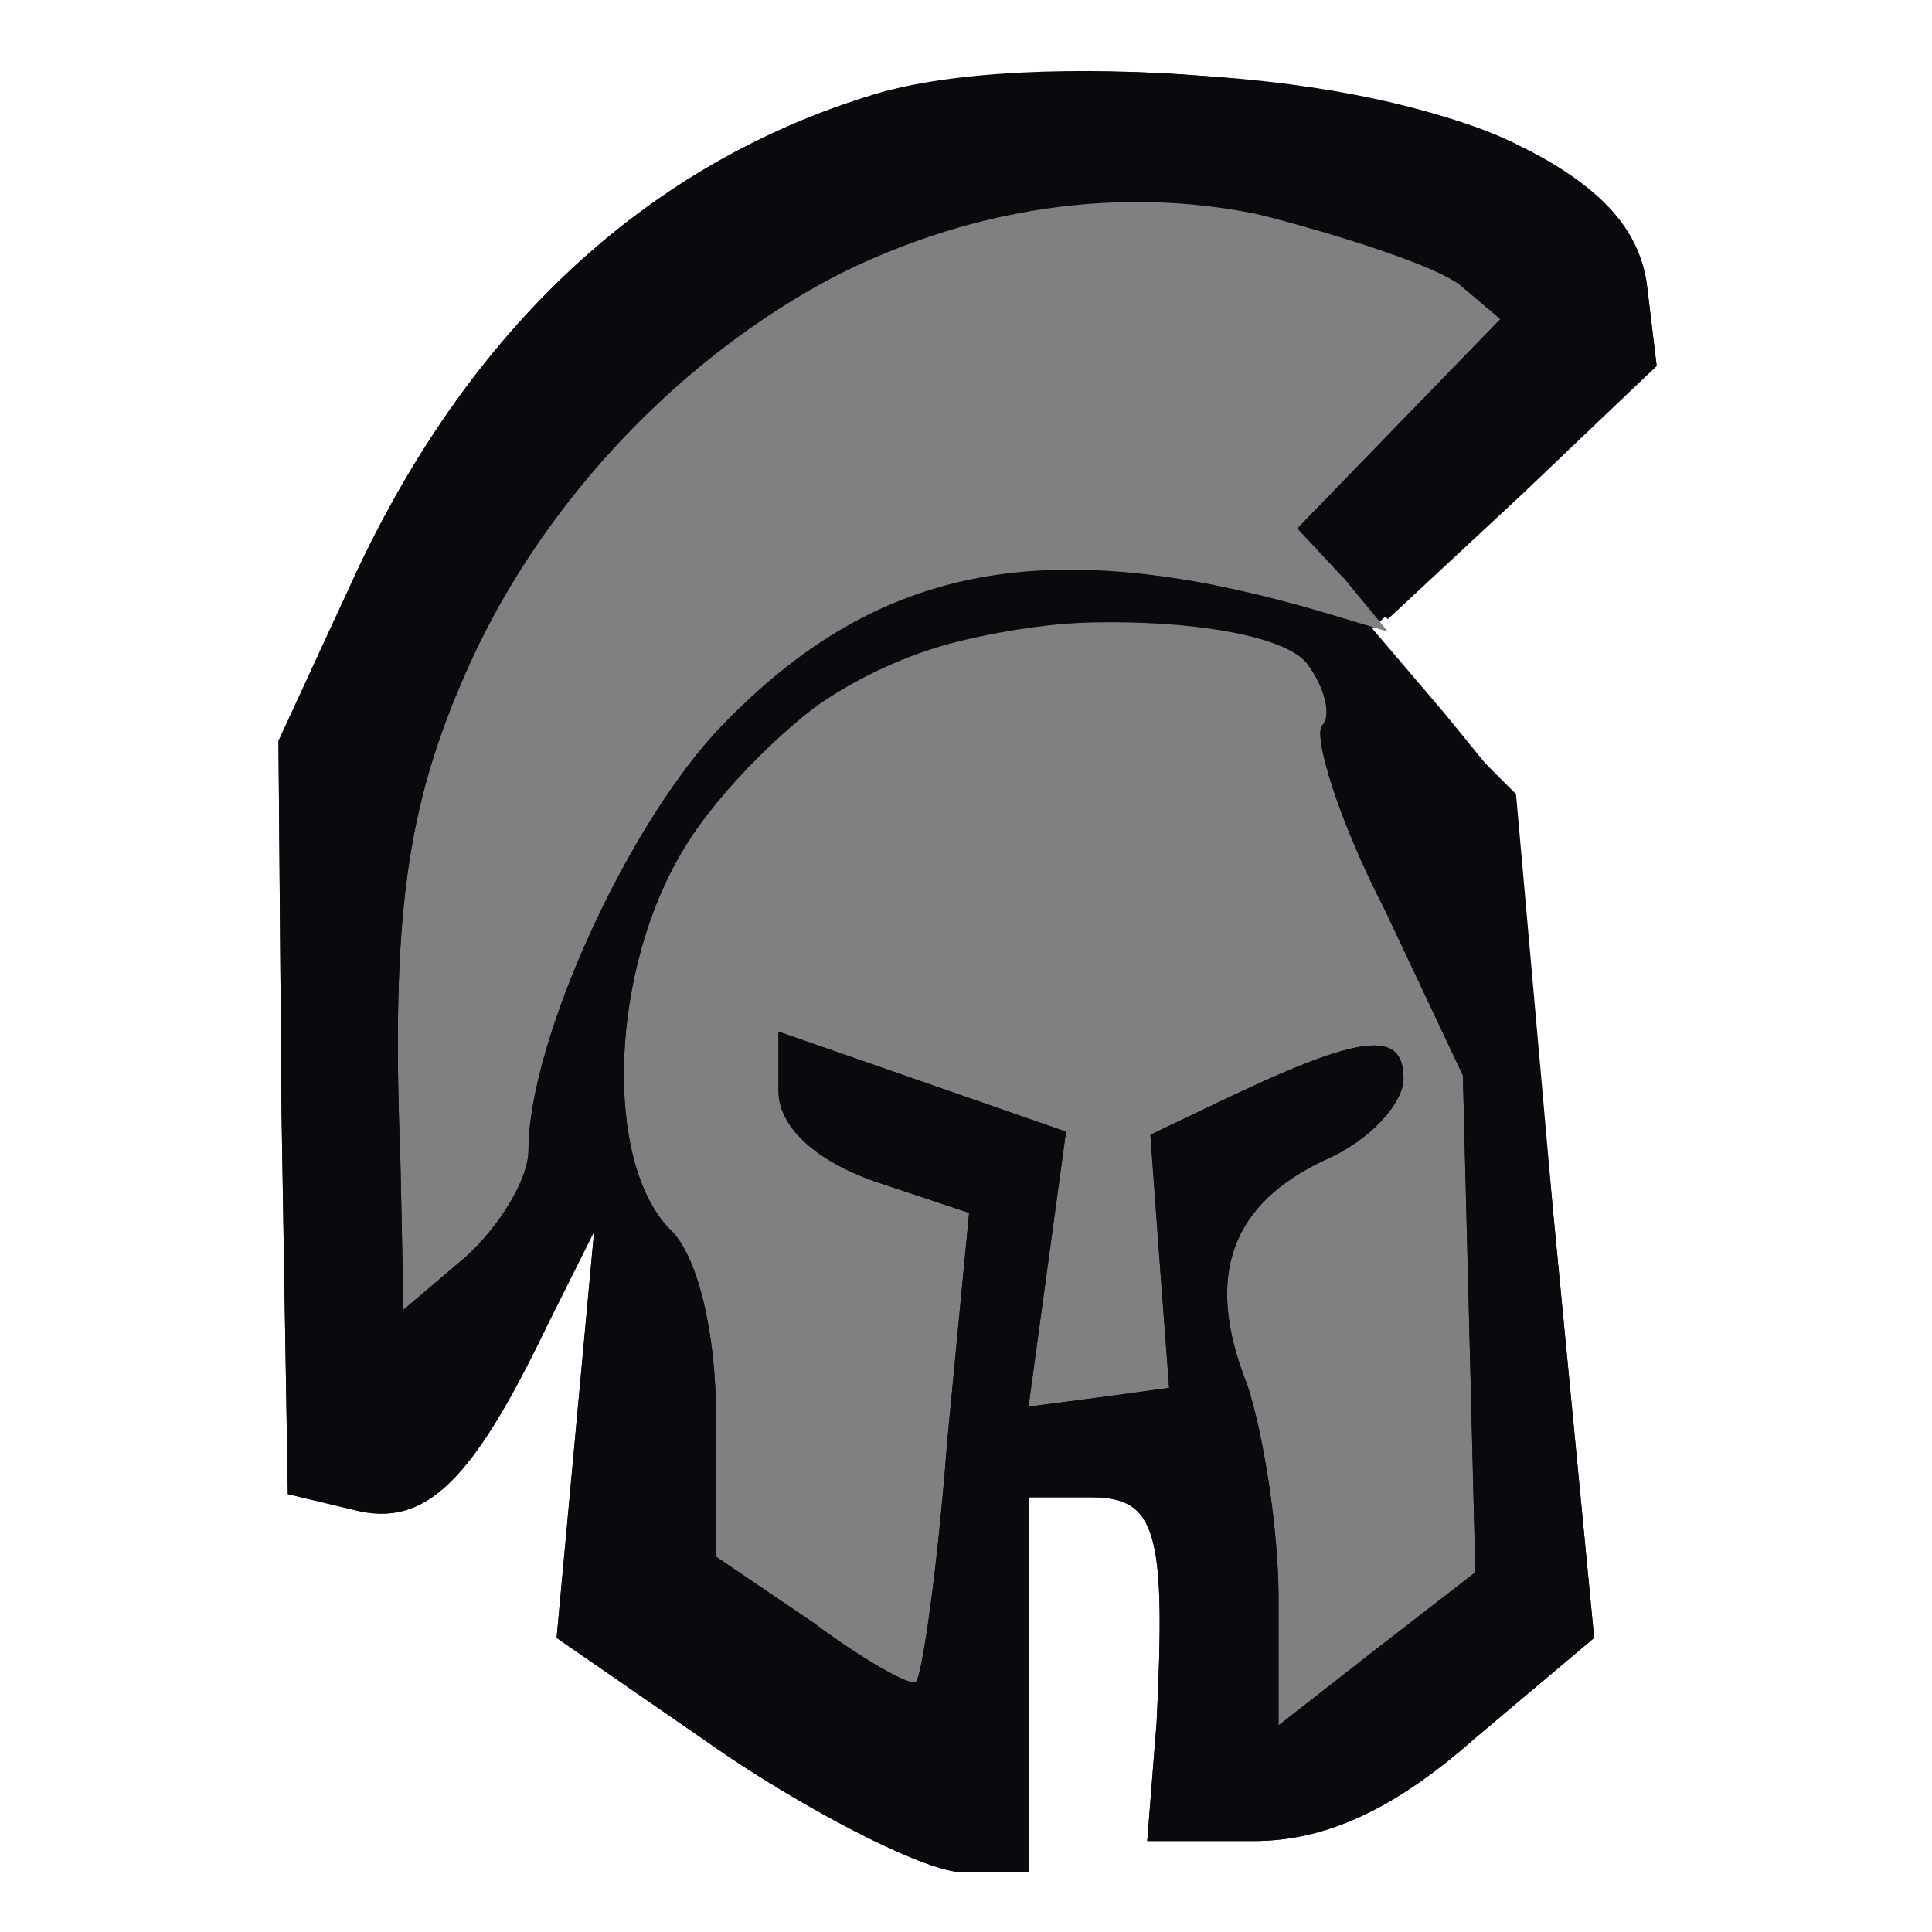
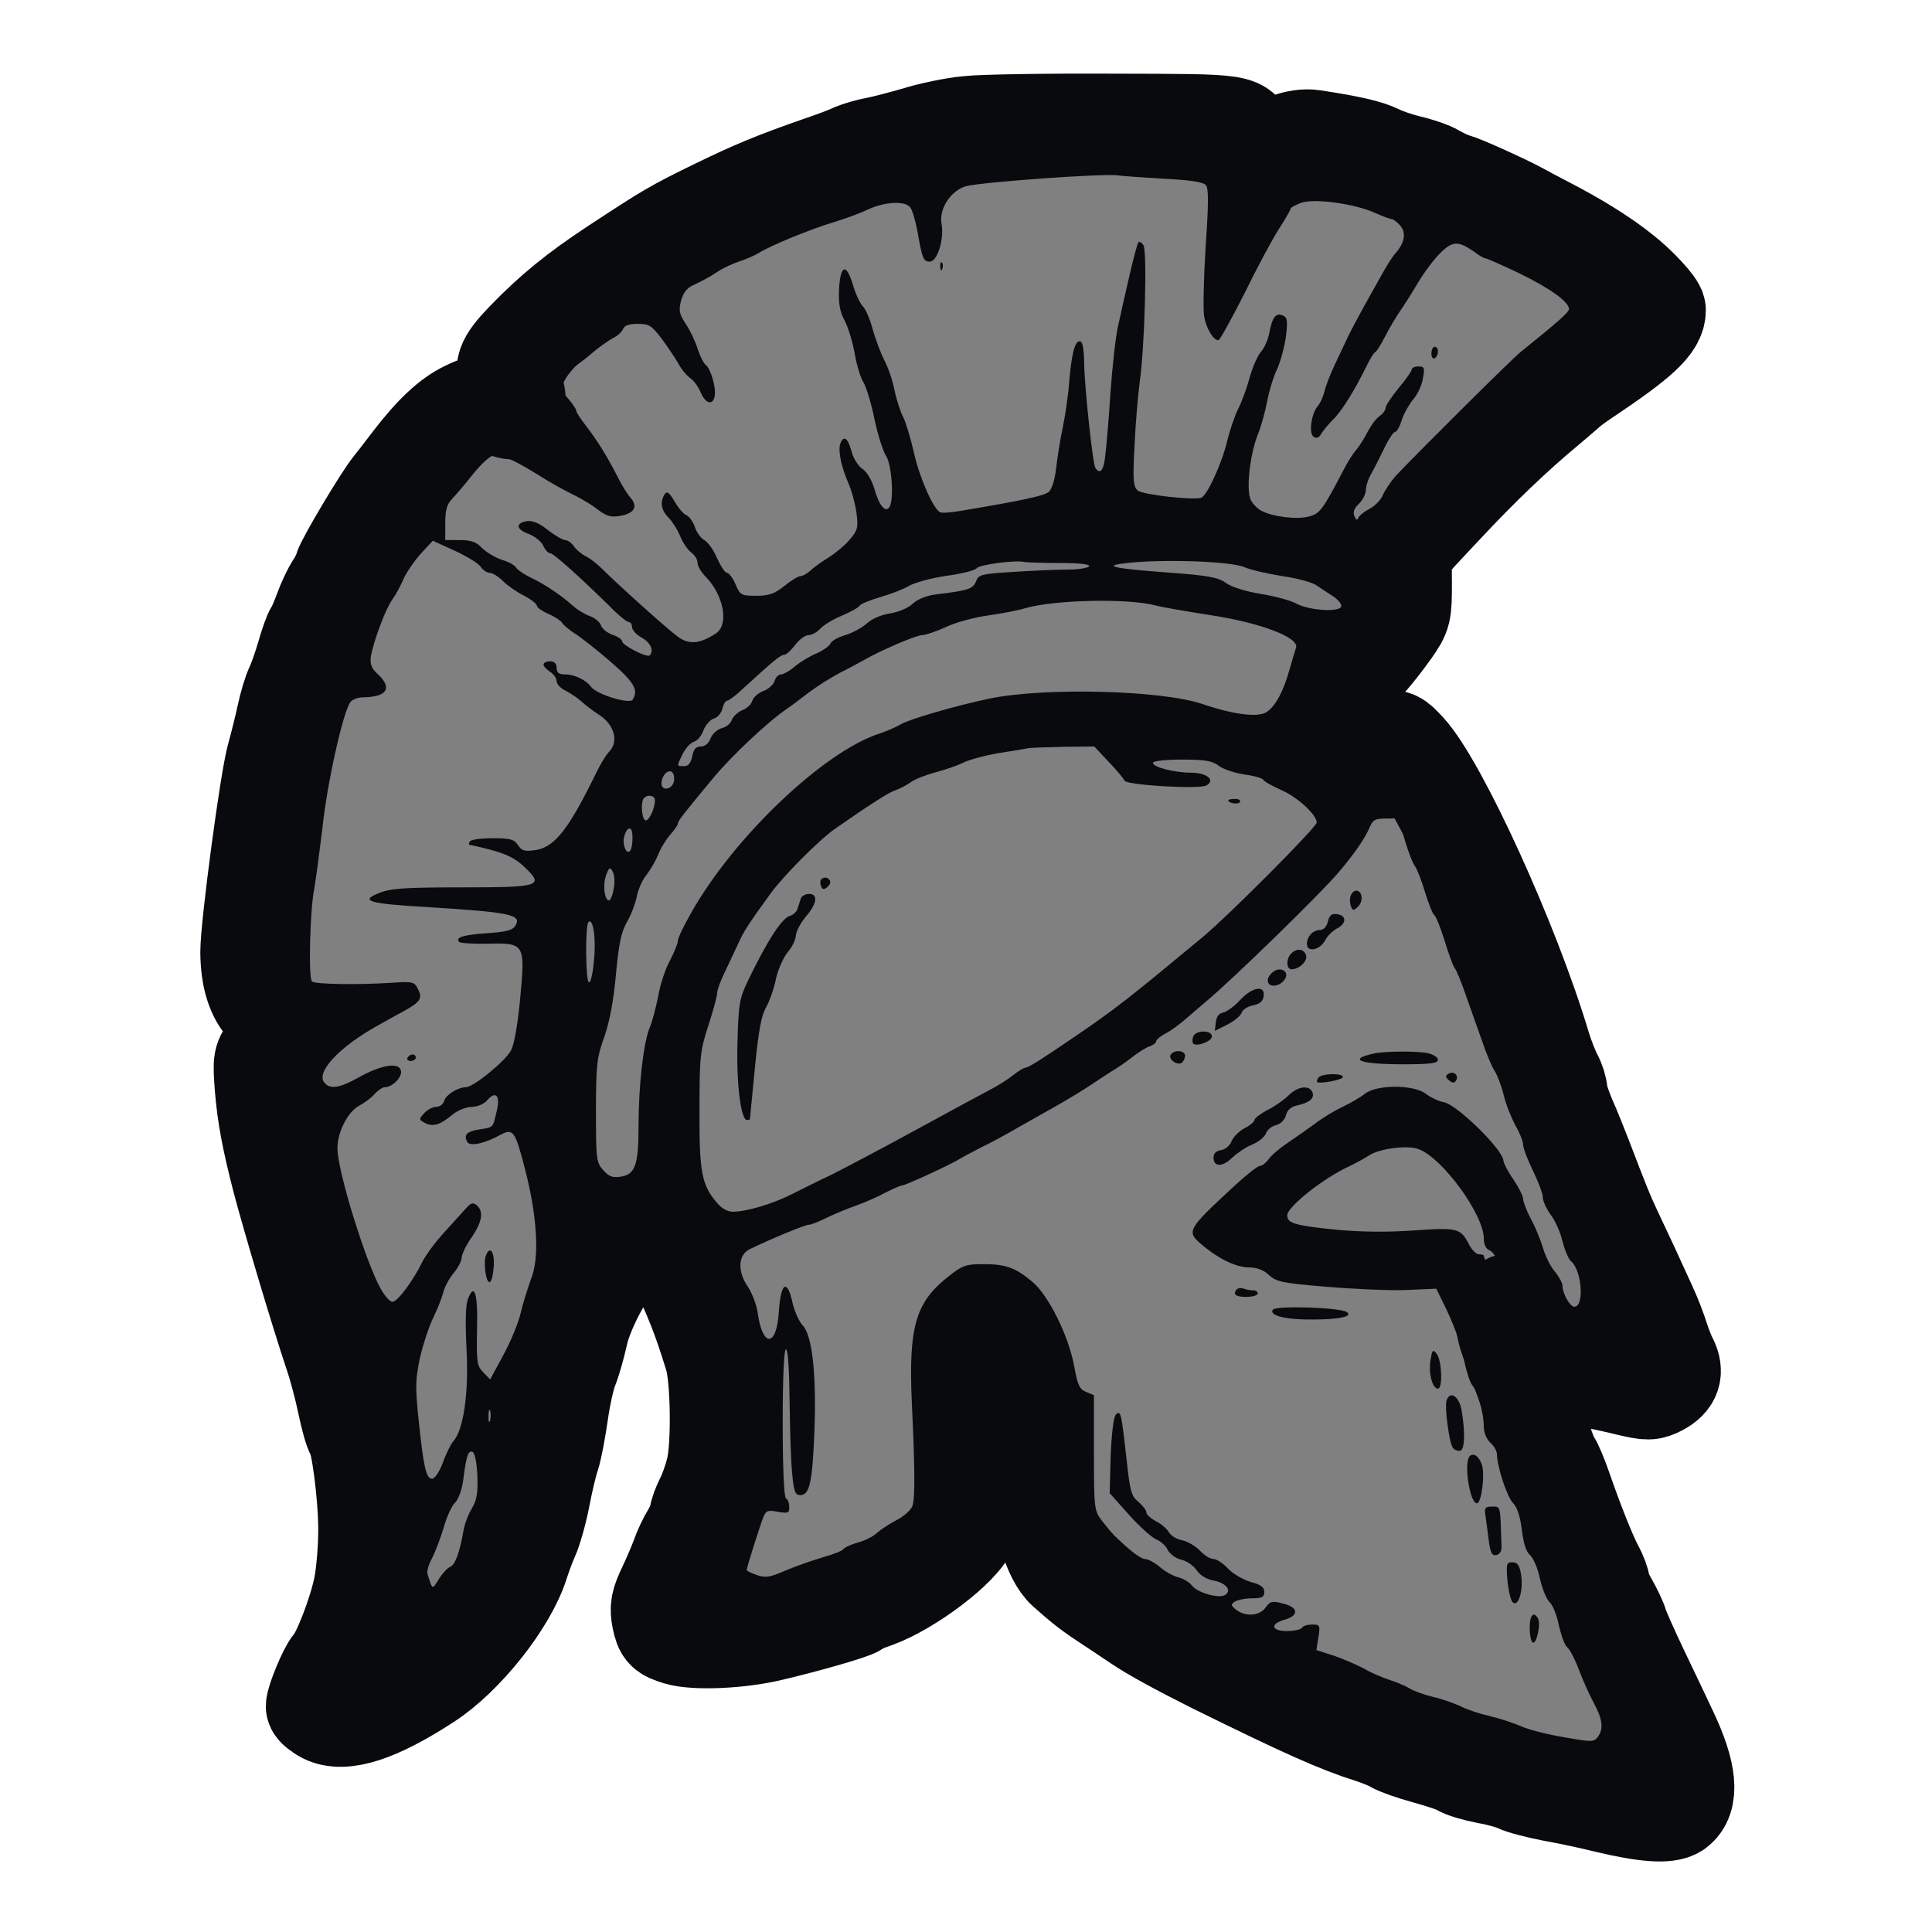
- <svg xmlns="http://www.w3.org/2000/svg" width="64" height="64" viewBox="0 0 64 64" role="img" aria-label="Пехота" shape-rendering="geometricPrecision">
-   <g transform="translate(32 32) scale(1.035233) translate(-32 -32)">
-     <g transform="translate(0,64) scale(0.1,-0.1)">
-       <path d="M291 599 c-73 -22 -130 -75 -167 -155 l-24 -52 1 -120 2 -121 21 -5 c23 -6 38 9 62 59 l15 30 -6 -65 -6 -65 55 -38 c30 -20 64 -37 75 -37 l21 0 0 60 0 60 20 0 c21 0 24 -11 21 -72 l-3 -38 34 0 c23 0 45 10 71 33 l38 32 -13 135 -13 134 -22 27 -23 27 46 42 45 42 -3 25 c-2 18 -14 32 -40 45 -43 23 -158 32 -207 17z" fill="#080a0d" fill-rule="evenodd" />
-       <path class="player-fill ink-outline" d="M321 558 c-68 -19 -131 -76 -161 -144 -19 -43 -24 -78 -21 -156 l1 -48 20 17 c11 10 20 25 20 34 0 35 32 105 62 136 50 52 105 62 193 36 l20 -6 -14 17 -14 17 32 33 32 33 -13 11 c-13 10 -92 32 -113 31 -5 -1 -25 -5 -44 -11z M282 410 c-18 -11 -41 -34 -52 -52 -24 -39 -26 -100 -5 -122 9 -8 15 -33 15 -60 l0 -45 31 -21 c16 -12 32 -21 33 -19 2 2 7 37 10 77 l7 73 -30 10 c-20 7 -31 18 -31 29 l0 19 46 -16 46 -16 -6 -44 -6 -44 23 3 22 3 -3 40 -3 41 23 11 c44 21 58 23 58 7 0 -8 -11 -20 -25 -26 -30 -14 -39 -37 -25 -72 5 -15 10 -46 10 -68 l0 -41 32 25 31 24 -2 80 -2 79 -25 53 c-15 29 -23 56 -20 59 3 3 1 12 -5 20 -18 21 -108 17 -147 -7z" fill="#808080" fill-rule="evenodd" />
-       <path class="ink-layer" d="M291 599 c-73 -22 -130 -75 -167 -155 l-24 -52 1 -120 2 -121 21 -5 c23 -6 38 9 62 59 l15 30 -6 -65 -6 -65 55 -38 c30 -20 64 -37 75 -37 l21 0 0 60 0 60 20 0 c21 0 24 -11 21 -72 l-3 -38 34 0 c23 0 45 10 71 33 l38 32 -13 135 -12 135 -31 31 c-21 22 -43 33 -78 38 -60 9 -104 -5 -145 -47 -30 -31 -62 -101 -62 -136 0 -9 -9 -24 -20 -34 l-20 -17 -1 48 c-3 78 2 113 21 156 47 107 156 168 256 146 27 -6 54 -16 62 -22 l13 -11 -33 -34 -32 -33 14 -15 15 -14 43 40 43 41 -3 25 c-4 37 -60 63 -145 68 -37 3 -83 0 -102 -6z m138 -182 c6 -8 8 -17 5 -20 -3 -3 5 -30 20 -59 l25 -53 2 -79 2 -80 -31 -24 -32 -25 0 41 c0 22 -5 53 -10 68 -14 35 -5 58 25 72 14 6 25 18 25 26 0 16 -14 14 -58 -7 l-23 -11 3 -41 3 -40 -22 -3 -23 -3 6 44 6 44 -46 16 -46 16 0 -19 c0 -11 11 -22 31 -29 l30 -10 -7 -73 c-3 -40 -8 -75 -10 -77 -1 -2 -17 7 -33 19 l-31 21 0 45 c0 27 -6 52 -15 60 -21 22 -19 83 5 122 29 47 75 72 136 72 31 0 56 -5 63 -13z" fill="#080a0d" fill-rule="evenodd" />
+ <svg xmlns="http://www.w3.org/2000/svg" width="64" height="64" viewBox="0 0 64 64" role="img" aria-label="Фаланга — исходный шлем с гребнем" shape-rendering="geometricPrecision">
+   <g transform="translate(-5.22 -5.66) scale(0.10853)">
+     <g transform="translate(0 698) scale(0.1 -0.1)">
+       <path class="player-fill ink-outline" fill="#808080" stroke="#080a0d" stroke-width="295.3" stroke-linecap="round" stroke-linejoin="round" fill-rule="evenodd" d="M3436 6079 c-44 -4 -116 -19 -160 -33 -45 -13 -99 -27 -121 -31 -22 -4 -53 -13 -70 -20 -16 -8 -61 -25 -100 -38 -143 -50 -203 -75 -320 -132 -129 -63 -144 -72 -310 -181 -115 -76 -188 -135 -274 -224 -62 -64 -72 -92 -42 -124 22 -23 29 -80 11 -91 -5 -3 -23 1 -39 10 -39 20 -56 19 -107 -6 -52 -25 -103 -73 -169 -159 -27 -36 -53 -69 -58 -75 -31 -38 -143 -226 -152 -255 -4 -14 -15 -36 -25 -50 -9 -14 -25 -47 -35 -75 -10 -27 -22 -55 -27 -62 -5 -6 -17 -40 -27 -75 -10 -35 -25 -77 -33 -94 -8 -16 -20 -56 -27 -89 -7 -33 -21 -89 -31 -125 -20 -69 -80 -518 -80 -598 1 -78 18 -134 55 -172 44 -46 47 -78 11 -121 -28 -33 -28 -35 -22 -119 7 -85 21 -160 52 -280 30 -115 118 -410 160 -535 13 -38 31 -106 40 -150 9 -44 21 -86 26 -92 16 -20 38 -190 38 -295 0 -53 -6 -129 -14 -170 -15 -78 -66 -211 -92 -239 -15 -16 -54 -110 -54 -129 0 -5 14 -17 31 -26 59 -30 162 3 314 102 115 74 248 242 285 359 7 22 20 58 30 80 10 22 26 78 35 125 9 47 22 103 30 125 7 22 18 81 25 130 7 50 20 110 30 135 10 25 23 72 30 104 13 63 68 173 109 219 15 16 43 40 64 53 38 25 39 25 70 7 18 -11 37 -30 44 -44 58 -119 84 -186 120 -304 19 -64 22 -271 4 -342 -7 -29 -21 -69 -32 -90 -10 -20 -19 -44 -19 -53 0 -8 -10 -31 -21 -50 -12 -19 -27 -51 -34 -71 -7 -20 -25 -62 -40 -94 -23 -48 -26 -63 -19 -98 8 -38 13 -42 54 -55 53 -16 190 -10 285 13 111 26 249 66 260 75 7 6 32 17 56 25 106 38 266 159 289 220 15 38 12 171 -6 341 -13 121 -13 159 -4 204 15 68 24 80 62 80 82 0 134 -156 153 -456 9 -141 44 -260 88 -299 56 -50 80 -68 137 -105 30 -20 68 -45 84 -56 41 -28 123 -73 233 -128 274 -135 379 -182 478 -213 28 -9 59 -22 70 -29 11 -7 56 -23 100 -35 44 -12 89 -27 100 -34 11 -8 49 -19 85 -26 36 -6 77 -18 91 -25 14 -7 63 -20 110 -29 46 -8 120 -24 164 -35 118 -28 186 -33 213 -15 45 33 38 112 -23 240 -18 39 -58 122 -88 185 -30 63 -58 126 -62 140 -4 14 -18 43 -31 66 -13 22 -24 47 -24 55 0 8 -9 33 -21 54 -23 45 -60 138 -95 239 -13 38 -29 75 -34 82 -6 6 -19 40 -30 75 -17 58 -63 186 -104 294 -20 52 -21 111 -1 119 16 6 28 -12 39 -55 6 -27 92 -129 108 -129 5 0 25 -11 46 -24 20 -13 53 -27 72 -31 19 -3 65 -13 101 -22 60 -14 69 -14 97 1 38 20 47 47 29 83 -8 15 -20 46 -27 68 -7 22 -23 65 -37 95 -46 101 -71 155 -102 220 -29 61 -40 89 -96 235 -13 33 -34 87 -49 120 -14 33 -26 69 -26 80 0 11 -7 34 -16 50 -9 17 -25 57 -35 90 -95 318 -315 799 -412 904 -34 37 -39 39 -69 31 -33 -10 -38 -15 -64 -63 -12 -22 -20 -28 -37 -23 -12 3 -28 6 -35 6 -22 0 -44 68 -36 114 7 44 55 138 88 172 36 37 69 77 106 129 34 49 35 52 35 147 0 109 -14 82 125 231 111 119 215 218 310 297 23 19 50 43 61 52 10 10 37 30 60 45 169 113 219 160 219 205 0 14 -59 78 -107 115 -58 47 -144 100 -238 148 -27 14 -61 32 -75 40 -42 23 -174 83 -200 90 -14 4 -38 15 -55 25 -16 10 -55 23 -85 30 -30 7 -71 21 -91 31 -33 16 -83 28 -201 46 -47 7 -115 -19 -146 -55 -26 -31 -34 -24 -52 39 -18 66 -6 64 -409 65 -201 1 -402 -2 -445 -7z" />
+       <path class="ink-detail" fill="#080a0d" fill-rule="evenodd" d="M3536 5979 c-44 -5 -116 -19 -160 -33 -45 -13 -99 -27 -121 -31 -22 -4 -53 -13 -70 -20 -16 -8 -61 -25 -100 -38 -143 -50 -203 -75 -320 -132 -129 -63 -144 -72 -310 -181 -101 -66 -157 -111 -257 -205 l-37 -35 -3 -99 -3 -100 -91 -5 c-59 -3 -98 -10 -110 -20 -32 -25 -74 -72 -123 -135 -25 -33 -49 -64 -54 -70 -31 -38 -143 -226 -152 -255 -4 -14 -15 -36 -25 -50 -9 -14 -25 -47 -35 -75 -10 -27 -22 -55 -27 -62 -5 -6 -17 -40 -27 -75 -10 -35 -25 -77 -33 -94 -8 -16 -20 -56 -27 -89 -7 -33 -21 -89 -31 -125 -24 -80 -74 -474 -65 -509 4 -14 23 -43 43 -64 l36 -37 4 -123 c4 -119 3 -123 -21 -145 -24 -23 -24 -24 -11 -85 29 -137 120 -456 190 -662 13 -38 31 -106 40 -150 9 -44 21 -86 26 -92 36 -44 52 -516 24 -667 -8 -41 -20 -84 -26 -95 -9 -17 -3 -16 33 9 110 74 242 243 277 355 7 22 20 58 30 80 10 22 26 78 35 125 9 47 22 103 30 125 7 22 18 81 25 130 7 50 20 110 30 135 10 25 23 72 30 104 13 63 68 173 109 219 58 64 91 77 203 77 121 0 160 -16 184 -78 8 -20 21 -50 30 -67 16 -30 51 -124 81 -220 13 -39 16 -100 17 -270 1 -229 -6 -285 -45 -362 -10 -20 -19 -43 -19 -50 0 -7 -13 -39 -29 -70 -16 -32 -33 -69 -36 -82 -7 -23 -6 -23 46 -16 30 4 79 15 109 25 30 10 84 26 119 35 36 8 70 20 76 25 7 5 32 17 56 25 104 37 266 159 287 217 5 13 4 73 -4 143 -23 219 -15 429 19 472 7 9 47 13 139 13 125 0 130 -1 152 -25 53 -57 87 -201 101 -431 9 -141 44 -260 88 -299 56 -50 80 -68 137 -105 30 -20 68 -45 84 -56 41 -28 123 -73 233 -128 274 -135 379 -182 478 -213 28 -9 59 -22 70 -29 11 -7 56 -23 100 -35 44 -11 86 -26 93 -32 7 -6 48 -18 90 -28 42 -10 95 -24 118 -33 23 -8 82 -22 132 -31 51 -8 99 -18 107 -21 11 -5 10 2 -5 33 -46 89 -139 290 -145 313 -4 14 -18 43 -31 66 -13 22 -24 47 -24 55 0 8 -9 33 -21 54 -23 45 -60 138 -95 239 -13 38 -29 75 -34 82 -6 6 -19 40 -30 75 -17 58 -63 186 -104 294 -11 29 -15 79 -16 177 l0 138 26 6 c17 4 23 11 20 21 -3 8 -6 17 -6 19 0 2 -7 4 -15 4 -8 0 -21 13 -29 28 -27 52 -34 54 -168 45 -82 -6 -161 -5 -238 2 -129 13 -150 20 -150 44 0 26 111 114 190 150 19 9 46 24 60 33 32 21 118 32 151 19 73 -27 199 -200 199 -273 0 -17 6 -31 16 -35 8 -3 19 -16 24 -29 8 -21 16 -23 82 -26 l72 -3 17 -46 c17 -48 79 -121 120 -143 13 -7 37 -21 52 -31 l28 -18 -16 39 c-18 43 -46 104 -94 204 -29 61 -40 89 -96 235 -13 33 -34 87 -49 120 -14 33 -26 69 -26 80 0 11 -7 34 -16 50 -9 17 -25 57 -35 90 -32 107 -114 326 -168 450 -58 132 -152 325 -162 330 -10 7 27 -113 40 -129 6 -7 20 -42 31 -79 11 -36 24 -69 29 -72 5 -3 19 -38 31 -77 12 -40 26 -78 31 -84 5 -6 20 -42 33 -80 13 -38 36 -101 50 -141 13 -39 31 -82 40 -95 8 -13 20 -45 27 -73 6 -27 23 -68 35 -91 13 -22 24 -49 24 -60 0 -10 14 -46 30 -79 16 -33 30 -69 30 -81 0 -11 11 -35 24 -53 14 -18 30 -55 36 -81 7 -27 18 -54 26 -61 33 -27 42 -139 10 -139 -13 0 -36 40 -36 65 0 7 -10 26 -23 42 -13 15 -29 47 -36 71 -7 24 -23 64 -37 89 -13 25 -24 53 -24 62 0 9 -14 36 -30 60 -17 24 -30 50 -30 56 0 33 -141 171 -181 179 -17 3 -42 15 -56 26 -36 28 -149 29 -186 0 -14 -11 -45 -29 -68 -40 -24 -11 -62 -34 -84 -51 -22 -16 -60 -43 -84 -59 -24 -16 -50 -38 -58 -50 -8 -11 -20 -20 -26 -20 -7 0 -41 -27 -77 -60 -148 -137 -149 -140 -99 -182 51 -43 104 -68 143 -68 23 0 44 -8 60 -23 22 -21 42 -25 175 -36 83 -7 192 -12 243 -10 l93 4 17 -35 c36 -71 56 -127 68 -185 7 -33 18 -67 25 -75 16 -19 35 -85 35 -126 0 -18 8 -38 20 -49 11 -10 20 -25 20 -34 0 -38 31 -132 49 -150 13 -13 22 -41 27 -82 5 -41 13 -67 25 -77 10 -9 24 -41 30 -71 7 -31 20 -63 29 -72 10 -8 23 -41 29 -71 7 -31 18 -62 26 -68 8 -7 23 -36 35 -67 11 -30 31 -75 45 -101 28 -52 31 -80 13 -105 -12 -16 -19 -16 -103 -1 -49 8 -108 23 -130 33 -23 10 -65 24 -95 31 -30 7 -71 20 -90 30 -19 9 -57 23 -85 29 -27 7 -59 18 -70 25 -11 7 -38 19 -60 26 -22 7 -58 22 -80 35 -22 12 -64 30 -93 40 l-53 17 6 39 c6 37 5 39 -19 39 -13 0 -28 -4 -31 -10 -3 -5 -24 -10 -46 -10 -48 0 -53 22 -6 35 44 13 41 38 -6 49 -33 9 -39 7 -53 -12 -18 -26 -61 -29 -90 -7 -16 13 -17 16 -4 25 8 5 32 10 53 10 30 0 37 4 37 20 0 14 -11 22 -42 30 -23 7 -54 25 -69 41 -15 16 -35 29 -44 29 -10 0 -28 11 -41 25 -13 14 -37 28 -54 32 -17 3 -35 14 -41 24 -5 10 -23 26 -39 34 -17 9 -30 21 -30 27 0 7 -11 21 -25 33 -21 17 -25 33 -35 125 -16 144 -18 156 -33 141 -7 -7 -13 -56 -16 -126 l-3 -114 58 -65 c32 -36 70 -70 84 -76 14 -6 30 -20 35 -32 6 -12 24 -26 41 -30 18 -4 39 -19 48 -33 10 -15 30 -27 52 -31 37 -7 56 -30 34 -44 -18 -11 -82 6 -100 28 -8 11 -27 22 -42 26 -14 3 -40 17 -56 31 -17 14 -37 25 -46 25 -13 0 -46 25 -94 72 -7 7 -24 27 -37 44 -24 31 -25 36 -25 208 l0 176 -24 10 c-19 7 -26 20 -36 77 -17 94 -79 219 -129 260 -52 43 -80 53 -150 53 -51 0 -63 -4 -103 -36 -102 -79 -124 -153 -114 -384 10 -215 10 -292 2 -318 -4 -12 -26 -32 -48 -43 -23 -12 -50 -30 -61 -40 -12 -11 -38 -24 -59 -29 -20 -6 -40 -15 -43 -20 -3 -5 -31 -16 -63 -25 -31 -9 -82 -27 -113 -40 -48 -21 -61 -23 -88 -14 -17 6 -31 13 -31 15 0 8 41 137 51 162 8 20 14 22 44 16 31 -5 35 -4 35 14 0 12 -4 24 -10 27 -6 4 -10 92 -10 231 0 143 4 224 10 224 6 0 10 -60 11 -157 1 -87 4 -187 8 -223 5 -55 9 -65 25 -65 28 0 37 39 43 200 6 171 -7 288 -36 318 -11 12 -24 41 -30 65 -17 80 -37 68 -43 -26 -7 -105 -49 -107 -64 -3 -3 25 -17 62 -31 83 -32 47 -29 97 7 114 66 32 168 74 179 74 6 0 31 9 54 21 23 11 65 29 92 38 28 10 68 28 90 40 22 11 44 21 49 21 10 0 149 64 176 81 8 5 38 21 65 35 28 13 77 40 110 59 33 19 85 48 115 65 30 17 75 44 100 60 25 17 58 38 73 48 16 9 45 29 64 44 19 15 43 30 54 33 10 4 19 10 19 15 0 5 13 16 30 25 16 8 44 29 62 45 18 16 47 40 63 54 79 66 342 322 401 391 47 55 81 104 94 135 11 26 17 30 51 30 38 0 38 1 27 25 -11 24 -14 25 -113 25 -195 0 -200 6 -193 220 4 132 5 136 38 195 19 33 43 70 54 81 36 37 69 77 103 126 31 45 33 53 34 135 0 49 3 96 7 105 18 44 287 317 431 438 24 19 57 47 74 63 17 15 34 27 38 27 3 0 22 12 42 28 20 15 51 38 70 51 l33 25 -25 23 c-45 40 -134 96 -236 148 -27 14 -61 32 -75 40 -42 23 -174 83 -200 90 -14 4 -38 15 -55 25 -16 10 -55 23 -85 30 -30 7 -71 21 -90 31 -20 9 -53 20 -73 24 -33 6 -40 4 -66 -24 -29 -31 -29 -31 -134 -31 l-105 0 -11 33 c-24 65 -37 82 -66 88 -44 10 -506 8 -599 -2z m497 -66 c81 -4 121 -10 129 -20 8 -10 8 -57 -1 -186 -6 -95 -8 -190 -5 -212 6 -38 28 -75 44 -75 4 0 40 65 80 144 39 80 87 169 106 198 19 29 34 56 34 59 0 4 15 12 34 19 41 13 161 -3 223 -31 23 -10 46 -19 51 -19 5 0 17 -9 26 -19 20 -22 15 -53 -14 -86 -10 -11 -28 -40 -41 -64 -13 -23 -38 -68 -56 -100 -17 -31 -39 -72 -48 -91 -9 -19 -27 -57 -40 -85 -13 -27 -27 -63 -31 -80 -4 -16 -13 -37 -21 -46 -20 -24 -28 -85 -12 -94 8 -6 17 -2 23 10 6 10 22 29 36 43 25 24 64 86 100 159 11 23 24 45 29 47 5 3 18 25 30 48 12 24 32 57 44 75 12 17 38 58 57 90 19 32 50 73 69 91 36 35 53 36 103 1 14 -11 29 -19 33 -19 4 0 51 -21 104 -46 94 -46 151 -87 151 -109 0 -9 -31 -37 -149 -132 -29 -24 -289 -282 -379 -376 -14 -16 -32 -42 -39 -57 -6 -16 -25 -36 -41 -44 -17 -9 -32 -21 -35 -28 -3 -9 -7 -7 -12 5 -5 12 -1 24 14 38 11 11 21 30 21 42 0 12 7 33 15 47 8 14 26 49 40 78 13 28 29 52 34 52 5 0 15 17 21 38 7 20 23 48 35 62 12 14 26 42 29 63 6 33 5 37 -14 37 -11 0 -20 -4 -20 -9 0 -5 -18 -31 -40 -57 -22 -27 -40 -54 -40 -61 0 -6 -8 -18 -19 -25 -10 -7 -26 -29 -36 -48 -9 -19 -25 -43 -34 -54 -9 -10 -25 -35 -36 -56 -68 -130 -75 -139 -109 -148 -35 -10 -111 -1 -146 18 -11 6 -25 20 -31 32 -15 28 -4 134 20 197 11 26 24 74 30 106 6 32 20 77 31 99 10 23 22 67 26 98 6 49 4 59 -11 64 -20 8 -31 -6 -40 -55 -4 -20 -15 -45 -25 -56 -10 -11 -26 -47 -35 -80 -9 -33 -25 -76 -35 -95 -10 -19 -25 -64 -34 -100 -14 -61 -58 -159 -77 -170 -16 -10 -179 8 -195 21 -14 12 -16 31 -10 139 3 69 11 157 16 195 15 107 23 398 11 415 -5 8 -12 12 -15 9 -3 -2 -15 -47 -27 -99 -12 -52 -28 -122 -35 -155 -8 -33 -18 -127 -24 -210 -5 -82 -13 -169 -16 -192 -5 -42 -16 -54 -30 -32 -8 14 -33 248 -34 321 0 31 -4 59 -9 63 -17 10 -28 -27 -36 -115 -3 -47 -13 -112 -20 -145 -7 -33 -16 -88 -20 -122 -4 -38 -13 -67 -23 -76 -15 -12 -78 -26 -270 -58 -29 -5 -57 -7 -62 -4 -22 13 -63 108 -79 180 -10 44 -25 94 -33 110 -9 17 -21 54 -27 84 -6 30 -20 70 -31 90 -10 20 -26 62 -35 93 -8 31 -22 64 -31 72 -8 9 -22 38 -30 66 -20 67 -38 60 -42 -14 -2 -43 2 -68 17 -96 11 -21 25 -67 31 -102 6 -35 18 -73 26 -86 8 -12 24 -63 34 -112 10 -49 27 -101 36 -114 17 -27 24 -132 10 -155 -12 -19 -32 4 -46 55 -8 27 -23 52 -36 61 -13 8 -29 33 -34 54 -11 41 -24 50 -34 24 -8 -21 3 -72 24 -120 10 -22 21 -63 25 -91 6 -45 4 -54 -20 -82 -14 -17 -43 -41 -63 -54 -20 -12 -46 -30 -56 -40 -11 -10 -25 -18 -32 -18 -6 0 -28 -13 -49 -30 -30 -24 -47 -30 -86 -30 -46 0 -49 2 -63 35 -8 19 -20 35 -26 35 -6 0 -19 20 -30 44 -10 25 -28 49 -38 55 -11 6 -25 24 -30 41 -6 17 -18 33 -26 36 -8 3 -25 22 -36 42 -17 28 -23 33 -31 21 -14 -23 -10 -48 12 -70 11 -11 28 -37 36 -57 8 -20 24 -43 34 -50 10 -7 19 -21 19 -31 0 -10 11 -29 25 -43 55 -56 72 -146 31 -173 -49 -32 -82 -35 -116 -10 -33 24 -186 162 -230 206 -14 14 -36 32 -50 39 -14 7 -31 21 -38 32 -7 10 -19 18 -26 18 -7 0 -31 14 -52 30 -24 20 -47 30 -63 28 -37 -5 -36 -25 3 -39 19 -7 39 -23 45 -36 6 -13 15 -23 21 -23 10 0 87 -69 182 -162 26 -27 52 -48 58 -48 5 0 10 -7 10 -15 0 -9 13 -24 30 -33 27 -15 38 -40 24 -54 -8 -8 -84 31 -84 43 0 5 -13 15 -30 20 -16 6 -32 19 -35 29 -3 10 -19 23 -34 28 -16 6 -39 20 -52 32 -34 31 -88 67 -129 86 -19 9 -38 22 -43 29 -4 8 -24 19 -45 25 -20 7 -47 23 -60 36 -17 18 -33 24 -67 24 l-45 0 0 52 c0 39 5 57 20 73 11 11 41 46 66 78 27 33 54 57 66 57 24 0 68 -21 138 -65 30 -19 75 -44 100 -56 25 -12 60 -33 77 -47 27 -20 40 -23 68 -18 43 8 54 29 30 56 -10 11 -28 41 -41 67 -30 59 -60 107 -96 154 -16 20 -28 39 -28 44 0 4 -11 21 -25 37 -25 29 -25 30 -8 60 10 17 28 38 41 47 13 9 35 27 50 40 15 12 39 29 53 37 15 7 29 20 32 29 4 10 19 15 45 15 34 0 42 -5 73 -46 19 -26 42 -60 51 -76 9 -17 25 -36 36 -44 11 -7 25 -27 32 -44 14 -33 36 -40 42 -12 6 24 -11 84 -27 97 -7 5 -18 28 -25 50 -7 22 -23 56 -36 75 -20 31 -22 40 -14 72 8 26 19 39 41 48 17 8 46 23 64 35 18 13 50 28 71 35 22 7 49 19 62 27 35 22 159 73 227 93 33 10 80 27 105 39 52 24 112 27 129 7 6 -7 16 -40 22 -72 15 -85 18 -94 38 -94 23 0 44 68 36 114 -9 46 27 102 74 116 49 13 425 40 466 33 11 -2 73 -6 138 -10z m-2085 -1184 c7 -11 20 -19 28 -19 8 0 26 -11 40 -25 14 -14 43 -34 65 -45 21 -11 39 -25 39 -31 0 -5 16 -16 34 -24 19 -8 39 -21 43 -28 4 -7 22 -21 38 -32 17 -10 65 -48 107 -84 74 -64 89 -88 70 -118 -9 -15 -109 16 -126 38 -16 22 -51 39 -80 39 -19 0 -26 5 -26 20 0 13 -7 20 -20 20 -11 0 -20 -4 -20 -10 0 -5 9 -15 20 -22 11 -7 20 -20 20 -29 0 -8 12 -22 28 -29 15 -8 36 -22 47 -32 11 -10 35 -29 54 -41 46 -29 61 -80 33 -111 -11 -11 -29 -41 -41 -66 -84 -172 -126 -226 -184 -236 -35 -5 -43 -3 -55 15 -12 18 -24 21 -78 21 -34 0 -66 -4 -69 -10 -3 -5 -4 -10 -1 -10 2 0 33 -7 67 -16 45 -12 74 -26 101 -52 61 -58 49 -62 -193 -62 -171 0 -216 -3 -250 -17 -62 -24 -33 -33 144 -43 256 -16 292 -23 271 -57 -8 -14 -29 -19 -87 -23 -73 -5 -98 -13 -84 -27 4 -3 42 -6 85 -5 115 3 116 0 101 -164 -7 -77 -18 -142 -28 -161 -16 -32 -115 -113 -138 -113 -24 0 -61 -23 -66 -41 -3 -11 -14 -19 -25 -19 -10 0 -27 -9 -36 -19 -17 -19 -17 -20 2 -30 24 -13 47 -6 85 26 16 13 42 23 58 23 16 0 36 8 46 19 27 32 42 16 30 -32 -12 -52 -9 -49 -54 -56 -38 -6 -48 -17 -35 -39 9 -13 53 -4 103 24 37 19 43 9 74 -112 36 -142 43 -265 17 -329 -10 -27 -25 -75 -32 -105 -7 -30 -31 -88 -53 -128 l-40 -74 -21 22 c-19 19 -21 30 -19 130 3 111 -8 146 -28 93 -7 -18 -8 -71 -4 -153 7 -132 -9 -246 -40 -280 -7 -8 -22 -37 -32 -65 -10 -28 -25 -50 -33 -50 -18 0 -26 33 -41 177 -11 103 -10 127 4 193 10 42 28 97 41 123 13 26 26 60 30 76 4 16 18 43 32 59 13 16 24 37 24 46 0 10 13 38 30 62 33 48 38 80 16 99 -12 9 -18 7 -33 -10 -10 -11 -40 -44 -66 -73 -27 -29 -57 -70 -68 -92 -27 -56 -75 -120 -90 -120 -8 0 -24 18 -36 40 -45 79 -132 359 -132 428 -1 49 32 113 67 131 15 8 36 23 46 35 11 12 25 21 31 21 25 0 57 34 49 53 -9 24 -62 14 -130 -24 -57 -32 -86 -36 -103 -15 -27 32 47 111 168 177 23 13 57 32 74 41 51 28 58 39 44 67 -11 23 -16 24 -77 20 -107 -7 -238 -5 -247 4 -11 12 -6 218 7 282 5 28 16 111 25 185 14 137 64 360 86 386 6 8 23 14 38 14 73 1 91 28 45 71 -20 18 -24 31 -21 54 8 46 44 143 65 173 11 15 26 43 34 62 8 19 32 54 52 77 l38 41 66 -30 c37 -17 73 -39 80 -49z m1768 11 c61 0 93 -4 89 -10 -3 -5 -32 -10 -64 -10 -32 0 -106 -3 -165 -7 -99 -6 -108 -8 -116 -29 -9 -23 -24 -28 -117 -39 -34 -4 -61 -15 -77 -30 -14 -13 -44 -25 -69 -29 -27 -4 -56 -17 -71 -31 -15 -13 -44 -29 -65 -35 -21 -6 -41 -17 -45 -25 -3 -8 -21 -21 -41 -30 -20 -8 -50 -26 -67 -40 -16 -14 -36 -25 -43 -25 -8 0 -17 -9 -20 -21 -4 -11 -20 -25 -35 -30 -15 -6 -30 -19 -33 -30 -3 -10 -16 -23 -30 -28 -14 -6 -28 -19 -32 -29 -3 -11 -17 -23 -31 -26 -14 -4 -29 -18 -34 -31 -6 -15 -17 -25 -30 -25 -15 0 -22 -8 -26 -30 -5 -21 -12 -30 -25 -30 -23 0 -23 -1 -4 38 9 17 24 34 35 37 10 3 23 19 28 34 6 16 20 32 31 36 12 3 24 17 27 31 3 13 10 24 15 24 5 0 26 16 46 35 97 89 117 105 128 105 6 0 21 14 33 30 13 17 31 30 41 30 10 0 26 9 35 19 10 11 39 29 66 40 27 12 52 25 55 31 3 5 32 17 63 26 31 9 71 24 87 34 17 10 68 24 115 31 47 6 88 17 92 23 7 11 121 26 146 19 8 -1 56 -3 108 -3z m564 -13 c19 -8 71 -20 115 -27 44 -6 91 -19 104 -28 13 -9 36 -24 50 -33 14 -9 26 -22 26 -30 0 -20 -95 -15 -137 7 -18 10 -67 23 -110 30 -45 7 -88 21 -105 33 -23 17 -53 23 -178 32 -175 13 -205 21 -115 30 111 11 311 4 350 -14z m-270 -117 c19 -5 94 -18 165 -29 152 -23 271 -68 262 -99 -3 -9 -12 -39 -20 -67 -19 -68 -43 -112 -70 -130 -27 -17 -100 -8 -197 25 -126 42 -481 51 -650 16 -104 -22 -245 -63 -271 -79 -13 -8 -41 -20 -62 -27 -170 -54 -445 -315 -576 -547 -23 -40 -41 -78 -41 -86 0 -8 -11 -35 -24 -60 -14 -25 -30 -74 -36 -109 -7 -35 -18 -78 -26 -96 -19 -46 -34 -177 -34 -299 0 -120 -10 -149 -54 -156 -24 -4 -36 0 -53 19 -22 24 -23 33 -23 182 0 142 3 164 26 227 16 47 28 110 35 190 9 94 16 129 34 160 13 22 26 58 30 79 4 20 17 49 29 64 12 15 28 43 36 62 7 19 24 46 37 61 12 14 23 29 23 33 0 9 16 29 109 141 54 65 164 169 221 208 14 9 45 33 70 52 25 19 68 46 95 60 28 14 61 32 75 40 53 30 158 75 176 75 10 0 42 11 71 24 28 14 87 30 130 36 43 6 94 16 113 22 89 26 317 31 400 8z m-145 -477 c25 -26 46 -51 48 -57 5 -14 227 -27 250 -15 29 16 2 39 -47 39 -50 0 -116 17 -116 30 0 6 39 10 89 10 71 0 93 -4 112 -19 13 -10 48 -22 76 -26 29 -4 56 -11 59 -16 3 -6 29 -20 58 -33 48 -21 106 -75 106 -98 0 -14 -266 -281 -346 -348 -224 -186 -269 -222 -399 -310 -95 -65 -135 -90 -143 -90 -5 0 -22 -10 -37 -22 -16 -13 -46 -32 -67 -43 -21 -11 -125 -67 -231 -125 -106 -58 -224 -120 -262 -139 -39 -18 -92 -45 -120 -59 -56 -28 -136 -52 -177 -52 -17 0 -35 10 -51 30 -44 52 -52 92 -51 280 0 163 2 181 27 258 15 46 27 91 27 100 0 9 11 39 25 67 13 27 31 66 40 85 15 34 29 56 97 150 39 54 149 165 198 199 103 72 164 111 183 117 12 4 34 15 48 25 14 10 48 23 75 30 27 7 65 20 84 29 19 10 69 23 110 30 41 6 82 13 90 15 8 1 57 3 108 4 l93 1 44 -47z m-1327 -59 c-5 -26 -38 -31 -38 -7 0 24 21 46 33 34 5 -5 7 -17 5 -27z m-58 -58 c0 -27 -20 -67 -30 -61 -11 7 -14 58 -3 68 12 12 33 7 33 -7z m-69 -103 c2 -23 -2 -47 -7 -52 -11 -12 -24 19 -18 43 7 29 23 35 25 9z m-57 -168 c-3 -19 -10 -35 -14 -35 -14 0 -20 48 -9 77 9 25 12 26 20 11 6 -10 7 -34 3 -53z m-60 -217 c-3 -38 -10 -68 -15 -68 -11 0 -12 173 -2 184 14 14 24 -50 17 -116z m-317 -1405 c-3 -10 -5 -4 -5 12 0 17 2 24 5 18 2 -7 2 -21 0 -30z m-39 -167 c2 -53 -1 -75 -17 -102 -11 -18 -23 -50 -26 -71 -11 -63 -25 -101 -40 -107 -8 -3 -24 -20 -35 -38 -20 -33 -19 -33 -34 16 -3 8 3 29 13 47 10 19 26 61 36 94 9 33 25 68 35 77 10 10 21 39 25 70 9 72 15 90 28 85 7 -2 13 -31 15 -71z M3351 5644 c0 -11 3 -14 6 -6 3 7 2 16 -1 19 -3 4 -6 -2 -5 -13z M4850 5379 c0 -11 5 -17 10 -14 6 3 10 13 10 21 0 8 -4 14 -10 14 -5 0 -10 -9 -10 -21z M1725 3230 c-3 -5 1 -10 9 -10 9 0 16 5 16 10 0 6 -4 10 -9 10 -6 0 -13 -4 -16 -10z M1964 2626 c-8 -22 0 -81 11 -81 6 0 11 21 13 48 3 45 -12 65 -24 33z M4230 4016 c0 -9 30 -14 35 -6 4 6 -3 10 -14 10 -12 0 -21 -2 -21 -4z M2987 3774 c-3 -3 -3 -12 0 -20 4 -11 9 -12 19 -3 8 6 11 15 8 20 -6 10 -18 12 -27 3z M2925 3715 c-3 -8 -7 -22 -10 -31 -3 -9 -13 -18 -23 -21 -24 -6 -70 -77 -128 -198 -26 -54 -29 -71 -32 -186 -4 -125 10 -239 29 -239 5 0 9 1 9 3 0 1 7 71 15 155 11 114 20 162 34 185 10 18 24 56 30 86 6 29 23 67 36 83 14 16 25 39 25 51 1 12 14 38 30 57 35 40 39 70 10 70 -11 0 -23 -7 -25 -15z M4604 3725 c-4 -8 -3 -23 0 -32 6 -15 8 -15 23 -1 16 17 12 48 -7 48 -6 0 -13 -7 -16 -15z M4534 3646 c-3 -15 -13 -26 -23 -26 -22 0 -41 -19 -41 -43 0 -27 41 -18 56 12 7 13 22 28 35 35 30 15 31 40 2 44 -17 3 -24 -3 -29 -22z M4422 3548 c-16 -16 -15 -48 1 -48 24 0 51 26 44 44 -7 19 -28 21 -45 4z M4362 3488 c-18 -18 -14 -38 7 -38 22 0 45 25 36 40 -8 13 -28 13 -43 -2z M4266 3406 c-17 -19 -40 -35 -51 -38 -13 -2 -21 -12 -23 -30 l-3 -26 38 19 c21 11 41 27 44 37 3 9 19 19 35 22 20 4 30 12 32 28 5 35 -35 28 -72 -12z M4123 3295 c-3 -9 -3 -18 0 -22 11 -10 57 7 57 22 0 20 -49 20 -57 0z M4054 3239 c-7 -12 15 -31 31 -26 6 2 11 11 13 20 4 19 -32 24 -44 6z M4675 3243 c-83 -18 -44 -33 88 -33 84 0 107 3 107 14 0 7 -14 16 -31 20 -34 7 -132 6 -164 -1z M4902 3181 c-10 -6 -10 -10 2 -20 10 -9 16 -9 21 -1 10 16 -7 31 -23 21z M4505 3169 c-4 -6 -5 -12 -4 -13 8 -7 79 7 79 15 0 13 -67 11 -75 -2z M4414 3115 c-14 -14 -43 -34 -65 -45 -21 -11 -39 -25 -39 -30 0 -5 -14 -17 -30 -25 -17 -9 -35 -27 -40 -40 -5 -13 -19 -25 -32 -27 -15 -2 -23 -10 -23 -23 0 -29 28 -29 57 0 14 13 41 32 61 40 19 8 38 23 42 34 3 10 17 22 30 25 15 4 27 16 31 30 3 15 15 26 32 30 39 8 56 22 49 40 -9 24 -45 19 -73 -9z M4257 2524 c-15 -16 -5 -24 28 -24 19 0 35 5 35 10 0 6 -6 10 -14 10 -8 0 -21 2 -28 5 -8 3 -17 2 -21 -1z M4366 2461 c-12 -18 39 -31 122 -30 83 0 125 10 103 23 -22 14 -217 20 -225 7z M4847 2306 c-6 -40 6 -86 23 -86 15 0 12 83 -3 105 -13 16 -14 15 -20 -19z M4896 2183 c-6 -19 8 -126 19 -143 3 -6 13 -10 21 -10 16 0 18 54 6 125 -8 43 -36 60 -46 28z M4967 2014 c-19 -20 0 -144 22 -144 14 0 25 89 15 118 -9 26 -25 37 -37 26z M5015 1833 c2 -16 7 -50 10 -76 5 -38 10 -48 23 -45 10 2 17 12 16 26 -4 128 -2 122 -29 122 -21 0 -24 -4 -20 -27z M5082 1635 c3 -31 10 -61 16 -67 17 -17 33 35 26 83 -5 30 -11 39 -27 39 -18 0 -19 -5 -15 -55z M5150 1491 c0 -22 4 -42 9 -46 12 -7 26 59 16 74 -13 23 -25 9 -25 -28z" />
    </g>
  </g>
</svg>
